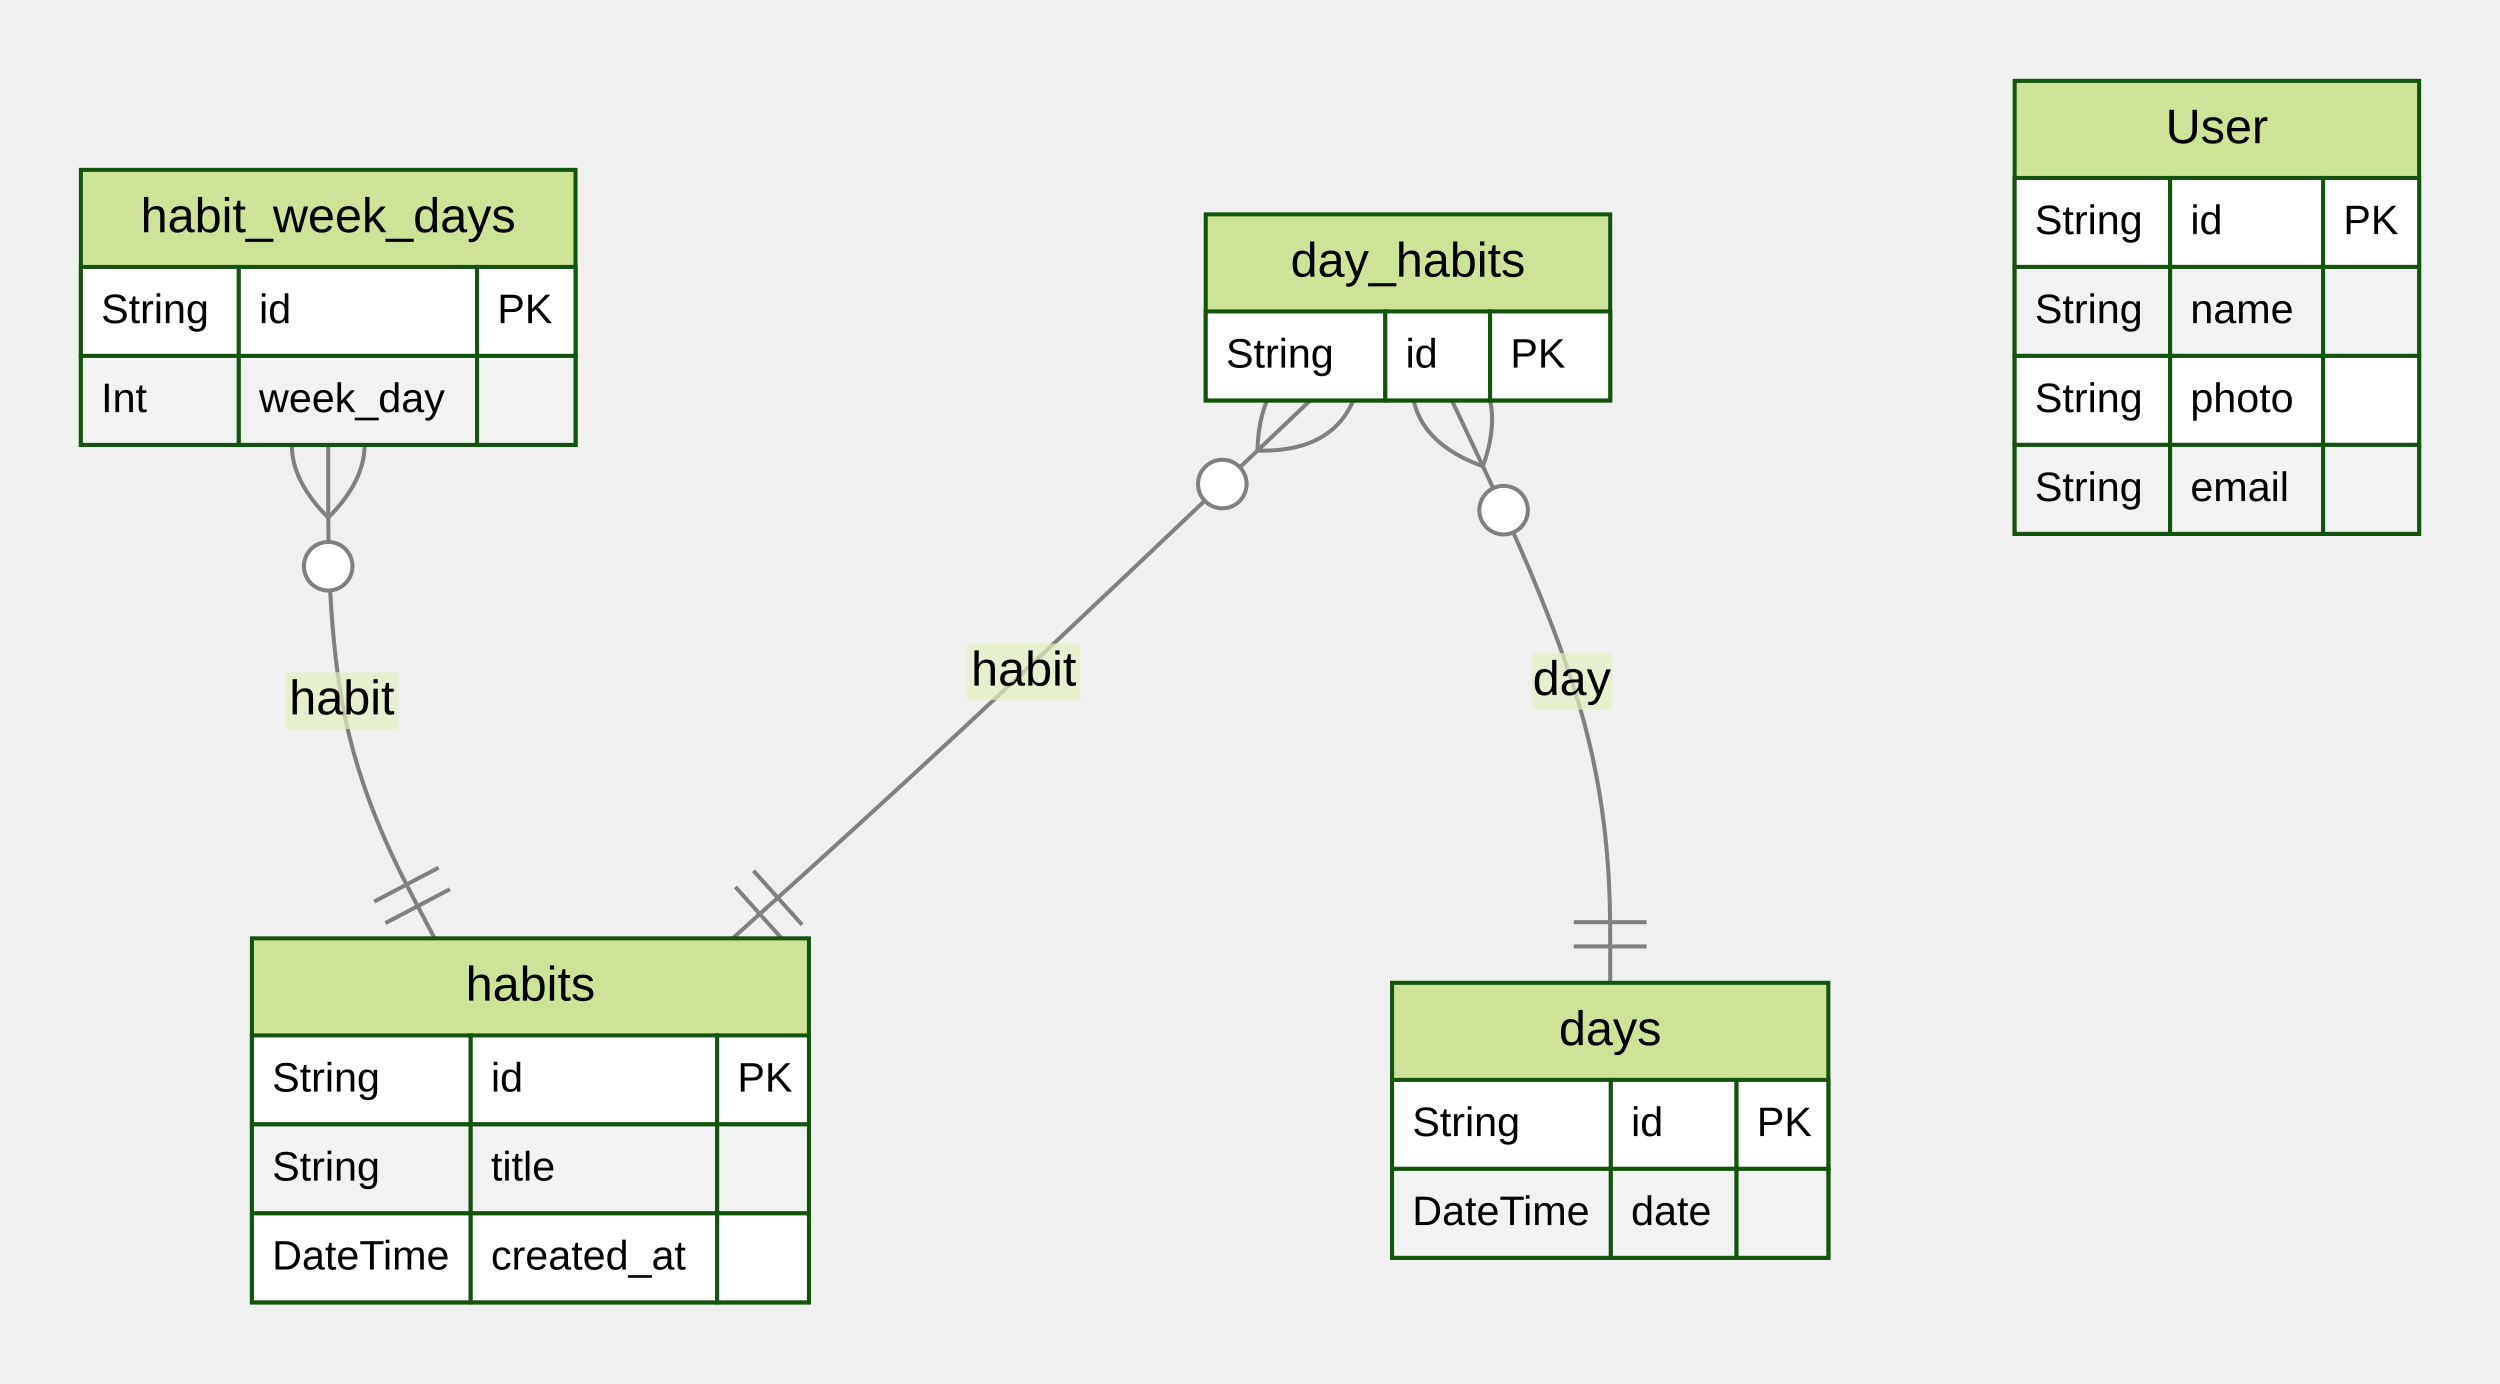
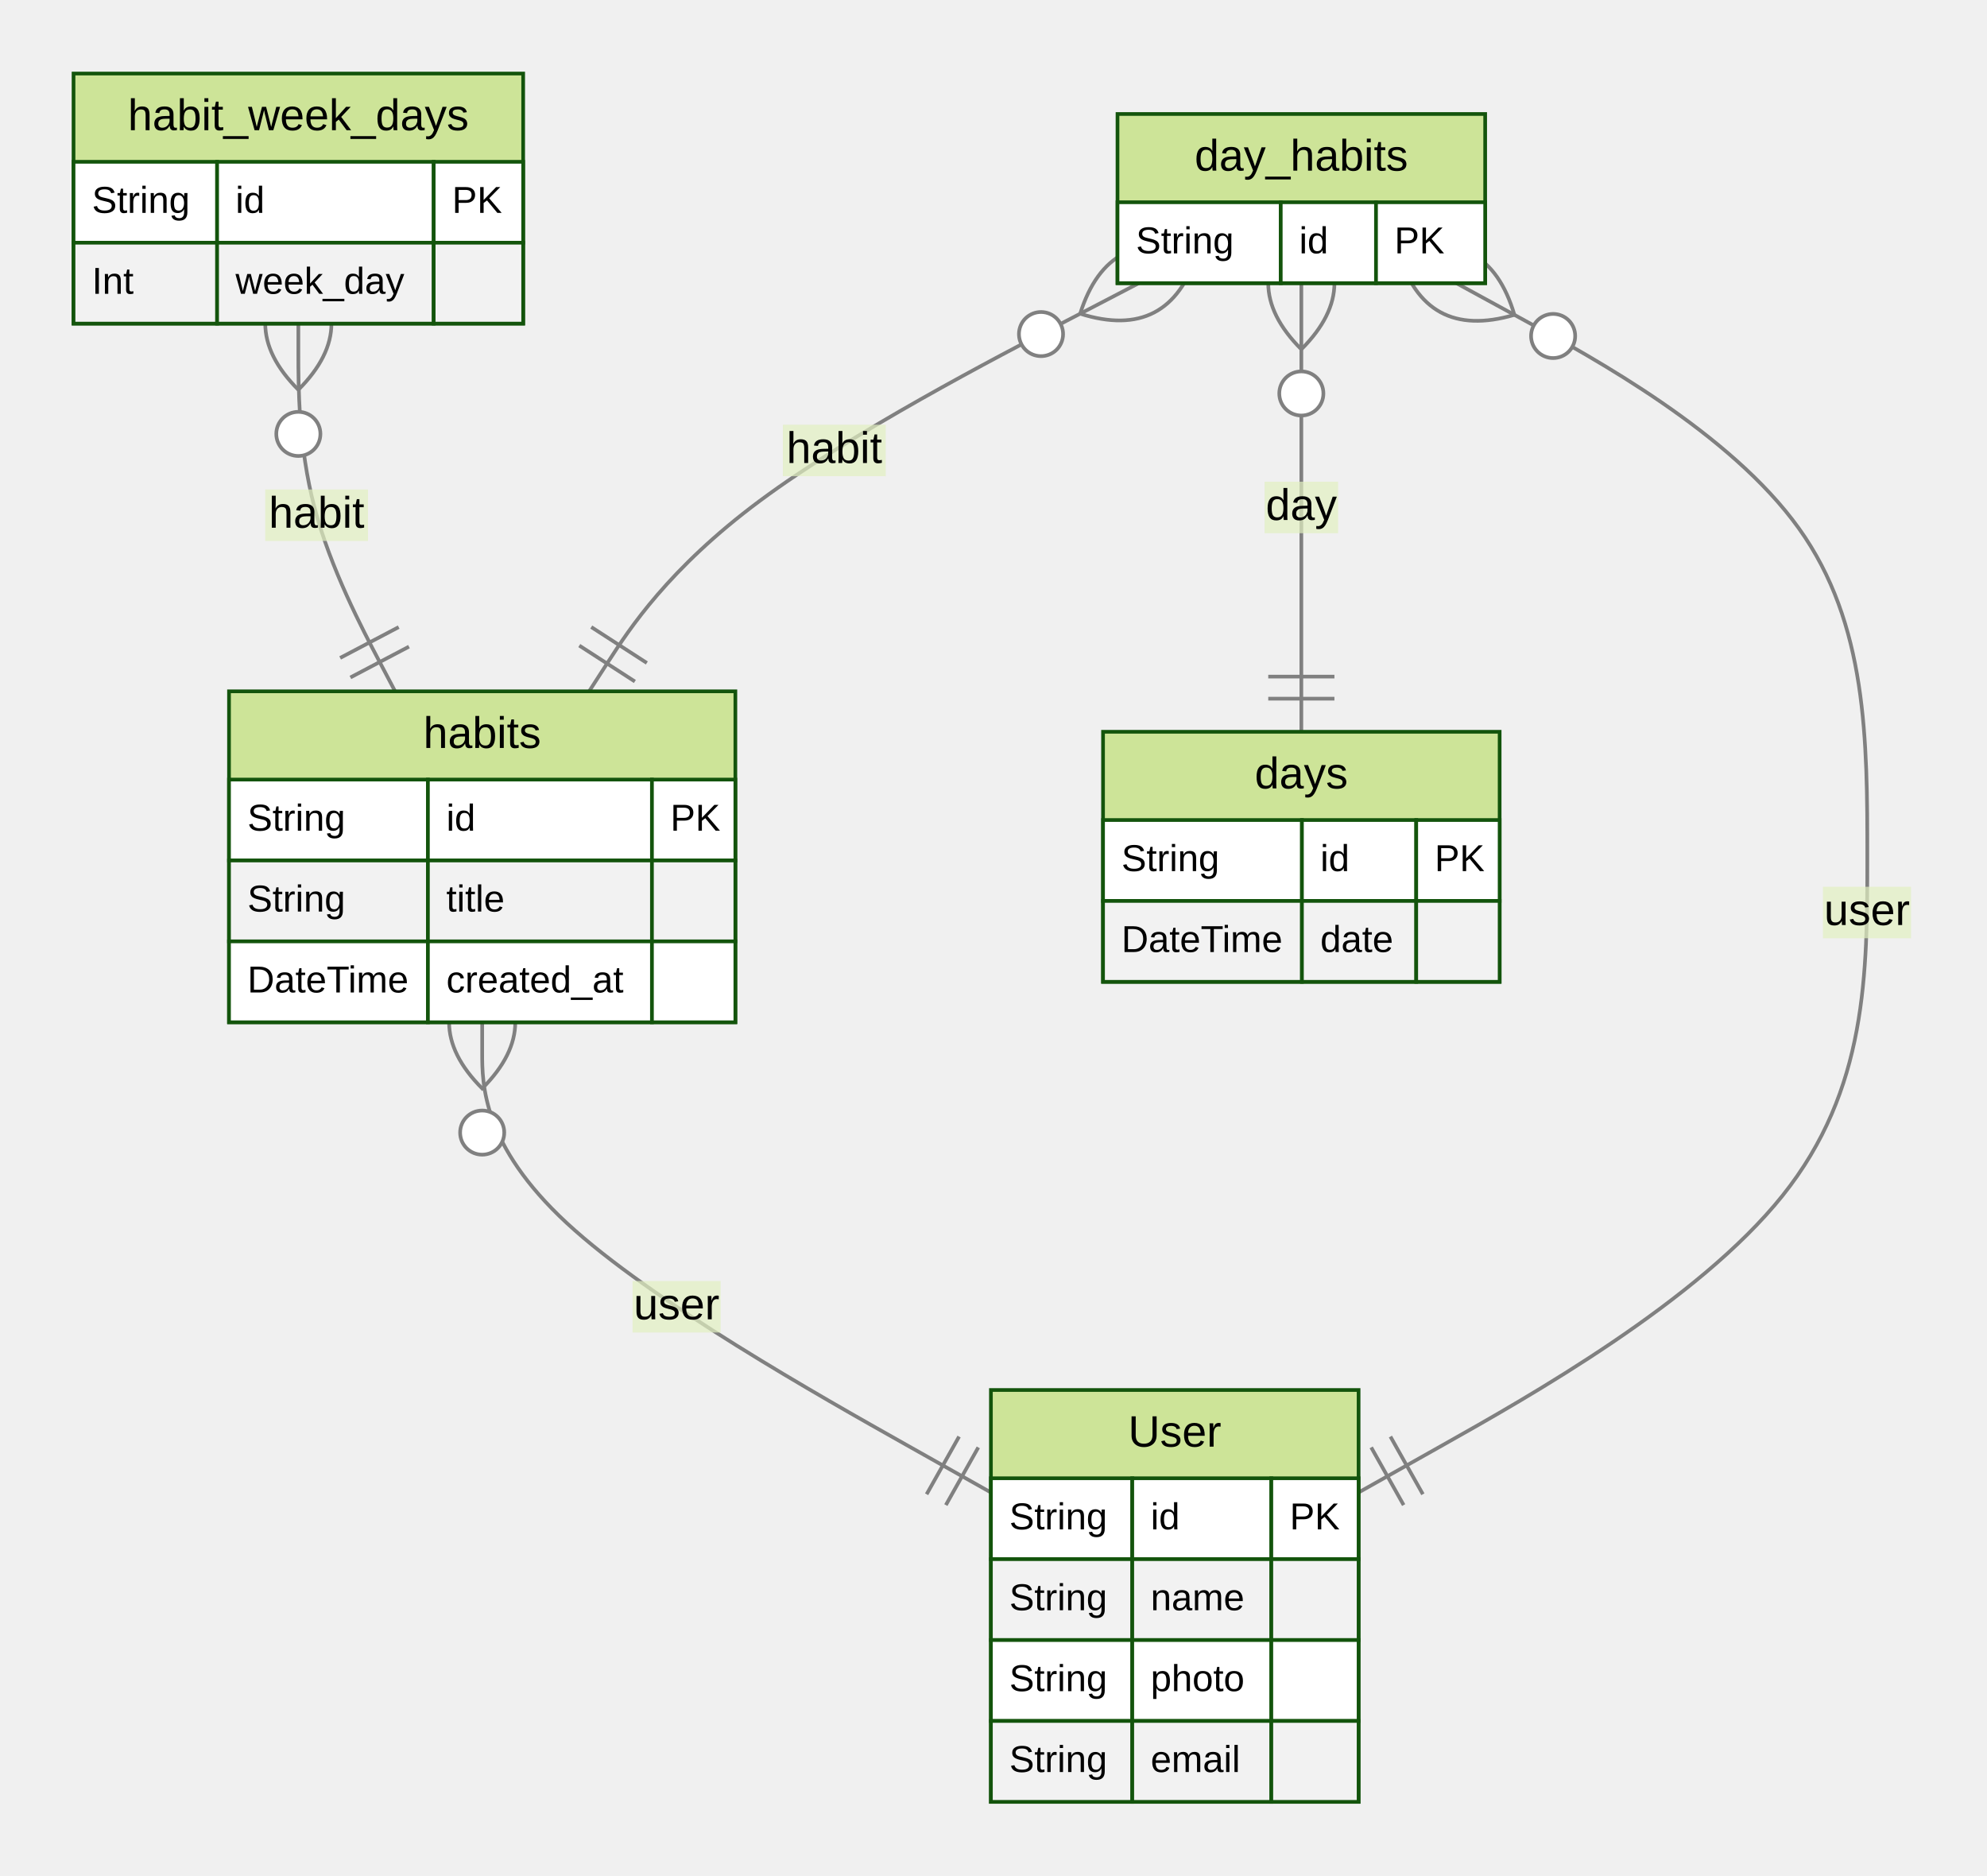
- <svg xmlns="http://www.w3.org/2000/svg" aria-roledescription="er" viewBox="0 0 618.116 342" style="max-width: 618.116px; background-color: white;" width="100%" id="mermaid-0">
+ <svg xmlns="http://www.w3.org/2000/svg" aria-roledescription="er" viewBox="0 0 540.427 510" style="max-width: 540.427px; background-color: white;" width="100%" id="mermaid-0">
  <style>#mermaid-0{font-family:"trebuchet ms",verdana,arial,sans-serif;font-size:16px;fill:#000000;}#mermaid-0 .error-icon{fill:#552222;}#mermaid-0 .error-text{fill:#552222;stroke:#552222;}#mermaid-0 .edge-thickness-normal{stroke-width:2px;}#mermaid-0 .edge-thickness-thick{stroke-width:3.5px;}#mermaid-0 .edge-pattern-solid{stroke-dasharray:0;}#mermaid-0 .edge-pattern-dashed{stroke-dasharray:3;}#mermaid-0 .edge-pattern-dotted{stroke-dasharray:2;}#mermaid-0 .marker{fill:#000000;stroke:#000000;}#mermaid-0 .marker.cross{stroke:#000000;}#mermaid-0 svg{font-family:"trebuchet ms",verdana,arial,sans-serif;font-size:16px;}#mermaid-0 .entityBox{fill:#cde498;stroke:#13540c;}#mermaid-0 .attributeBoxOdd{fill:#ffffff;stroke:#13540c;}#mermaid-0 .attributeBoxEven{fill:#f2f2f2;stroke:#13540c;}#mermaid-0 .relationshipLabelBox{fill:hsl(78.158, 58.462%, 84.51%);opacity:0.7;background-color:hsl(78.158, 58.462%, 84.51%);}#mermaid-0 .relationshipLabelBox rect{opacity:0.5;}#mermaid-0 .relationshipLine{stroke:#000000;}#mermaid-0 .entityTitleText{text-anchor:middle;font-size:18px;fill:#000000;}#mermaid-0 :root{--mermaid-font-family:"trebuchet ms",verdana,arial,sans-serif;}</style>
  <g />
  <defs>
    <marker orient="auto" markerHeight="18" markerWidth="18" refY="9" refX="0" id="ONLY_ONE_START">
      <path d="M9,0 L9,18 M15,0 L15,18" fill="none" stroke="gray" />
    </marker>
  </defs>
  <defs>
    <marker orient="auto" markerHeight="18" markerWidth="18" refY="9" refX="18" id="ONLY_ONE_END">
      <path d="M3,0 L3,18 M9,0 L9,18" fill="none" stroke="gray" />
    </marker>
  </defs>
  <defs>
    <marker orient="auto" markerHeight="18" markerWidth="30" refY="9" refX="0" id="ZERO_OR_ONE_START">
      <circle r="6" cy="9" cx="21" fill="white" stroke="gray" />
      <path d="M9,0 L9,18" fill="none" stroke="gray" />
    </marker>
  </defs>
  <defs>
    <marker orient="auto" markerHeight="18" markerWidth="30" refY="9" refX="30" id="ZERO_OR_ONE_END">
      <circle r="6" cy="9" cx="9" fill="white" stroke="gray" />
      <path d="M21,0 L21,18" fill="none" stroke="gray" />
    </marker>
  </defs>
  <defs>
    <marker orient="auto" markerHeight="36" markerWidth="45" refY="18" refX="18" id="ONE_OR_MORE_START">
      <path d="M0,18 Q 18,0 36,18 Q 18,36 0,18 M42,9 L42,27" fill="none" stroke="gray" />
    </marker>
  </defs>
  <defs>
    <marker orient="auto" markerHeight="36" markerWidth="45" refY="18" refX="27" id="ONE_OR_MORE_END">
      <path d="M3,9 L3,27 M9,18 Q27,0 45,18 Q27,36 9,18" fill="none" stroke="gray" />
    </marker>
  </defs>
  <defs>
    <marker orient="auto" markerHeight="36" markerWidth="57" refY="18" refX="18" id="ZERO_OR_MORE_START">
      <circle r="6" cy="18" cx="48" fill="white" stroke="gray" />
      <path d="M0,18 Q18,0 36,18 Q18,36 0,18" fill="none" stroke="gray" />
    </marker>
  </defs>
  <defs>
    <marker orient="auto" markerHeight="36" markerWidth="57" refY="18" refX="39" id="ZERO_OR_MORE_END">
      <circle r="6" cy="18" cx="9" fill="white" stroke="gray" />
      <path d="M21,18 Q39,0 57,18 Q39,36 21,18" fill="none" stroke="gray" />
    </marker>
  </defs>
-   <path style="stroke: gray; fill: none;" marker-start="url(#ZERO_OR_MORE_START)" marker-end="url(#ONLY_ONE_END)" d="M81.146,110L81.146,122C81.146,134,81.146,158,85.532,178.333C89.918,198.667,98.69,215.333,103.076,223.667L107.462,232" class="er relationshipLine" />
-   <path style="stroke: gray; fill: none;" marker-start="url(#ZERO_OR_MORE_START)" marker-end="url(#ONLY_ONE_END)" d="M358.966,99L365.491,112.833C372.016,126.667,385.066,154.333,391.591,178.333C398.116,202.333,398.116,222.667,398.116,232.833L398.116,243" class="er relationshipLine" />
-   <path style="stroke: gray; fill: none;" marker-start="url(#ZERO_OR_MORE_START)" marker-end="url(#ONLY_ONE_END)" d="M323.945,99L309.408,112.833C294.87,126.667,265.795,154.333,241.997,176.5C218.198,198.667,199.676,215.333,190.416,223.667L181.155,232" class="er relationshipLine" />
-   <g transform="translate(62.28748,232 )" id="entity-habits-4e8c6d1e-f157-4b8f-b216-41fb47c8944d">
+   <path style="stroke: gray; fill: none;" marker-start="url(#ZERO_OR_MORE_START)" marker-end="url(#ONLY_ONE_END)" d="M131.146,278L131.146,286.333C131.146,294.667,131.146,311.333,154.207,332.644C177.268,353.954,223.389,379.909,246.45,392.886L269.511,405.863" class="er relationshipLine" />
+   <path style="stroke: gray; fill: none;" marker-start="url(#ZERO_OR_MORE_START)" marker-end="url(#ONLY_ONE_END)" d="M81.146,88L81.146,96.333C81.146,104.667,81.146,121.333,85.532,138C89.918,154.667,98.69,171.333,103.076,179.667L107.462,188" class="er relationshipLine" />
+   <path style="stroke: gray; fill: none;" marker-start="url(#ZERO_OR_MORE_START)" marker-end="url(#ONLY_ONE_END)" d="M353.94,77L353.94,87.167C353.94,97.333,353.94,117.667,353.94,138C353.94,158.333,353.94,178.667,353.94,188.833L353.94,199" class="er relationshipLine" />
+   <path style="stroke: gray; fill: none;" marker-start="url(#ZERO_OR_MORE_START)" marker-end="url(#ONLY_ONE_END)" d="M309.748,77L290.214,87.167C270.68,97.333,231.612,117.667,206.692,136.167C181.772,154.667,171.001,171.333,165.615,179.667L160.229,188" class="er relationshipLine" />
+   <path style="stroke: gray; fill: none;" marker-start="url(#ZERO_OR_MORE_START)" marker-end="url(#ONLY_ONE_END)" d="M396.089,77L414.72,87.167C433.351,97.333,470.613,117.667,489.244,143.667C507.875,169.667,507.875,201.333,507.875,233C507.875,264.667,507.875,296.333,484.814,325.144C461.753,353.954,415.632,379.909,392.571,392.886L369.511,405.863" class="er relationshipLine" />
+   <g transform="translate(62.28748,188 )" id="entity-habits-74430a00-4b68-47ce-8368-3890c20764a0">
    <rect height="90" width="137.718" y="0" x="0" class="er entityBox" />
-     <text style="dominant-baseline: middle; text-anchor: middle; font-size: 12px;" transform="translate(68.85901,12)" y="0" x="0" id="text-entity-habits-4e8c6d1e-f157-4b8f-b216-41fb47c8944d" class="er entityLabel">habits</text>
+     <text style="dominant-baseline: middle; text-anchor: middle; font-size: 12px;" transform="translate(68.85901,12)" y="0" x="0" id="text-entity-habits-74430a00-4b68-47ce-8368-3890c20764a0" class="er entityLabel">habits</text>
    <rect height="22" width="54.096" y="24" x="0" class="er attributeBoxOdd" />
-     <text style="dominant-baseline: middle; font-size: 10.2px;" transform="translate(5,35)" y="0" x="0" id="text-entity-habits-4e8c6d1e-f157-4b8f-b216-41fb47c8944d-attr-1-type" class="er entityLabel">String</text>
+     <text style="dominant-baseline: middle; font-size: 10.2px;" transform="translate(5,35)" y="0" x="0" id="text-entity-habits-74430a00-4b68-47ce-8368-3890c20764a0-attr-1-type" class="er entityLabel">String</text>
    <rect height="22" width="60.935" y="24" x="54.096" class="er attributeBoxOdd" />
-     <text style="dominant-baseline: middle; font-size: 10.2px;" transform="translate(59.09555,35)" y="0" x="0" id="text-entity-habits-4e8c6d1e-f157-4b8f-b216-41fb47c8944d-attr-1-name" class="er entityLabel">id</text>
+     <text style="dominant-baseline: middle; font-size: 10.2px;" transform="translate(59.09555,35)" y="0" x="0" id="text-entity-habits-74430a00-4b68-47ce-8368-3890c20764a0-attr-1-name" class="er entityLabel">id</text>
    <rect height="22" width="22.688" y="24" x="115.03" class="er attributeBoxOdd" />
-     <text style="dominant-baseline: middle; font-size: 10.2px;" transform="translate(120.0303,35)" y="0" x="0" id="text-entity-habits-4e8c6d1e-f157-4b8f-b216-41fb47c8944d-attr-1-key" class="er entityLabel">PK</text>
+     <text style="dominant-baseline: middle; font-size: 10.2px;" transform="translate(120.0303,35)" y="0" x="0" id="text-entity-habits-74430a00-4b68-47ce-8368-3890c20764a0-attr-1-key" class="er entityLabel">PK</text>
    <rect height="22" width="54.096" y="46" x="0" class="er attributeBoxEven" />
-     <text style="dominant-baseline: middle; font-size: 10.2px;" transform="translate(5,57)" y="0" x="0" id="text-entity-habits-4e8c6d1e-f157-4b8f-b216-41fb47c8944d-attr-2-type" class="er entityLabel">String</text>
+     <text style="dominant-baseline: middle; font-size: 10.2px;" transform="translate(5,57)" y="0" x="0" id="text-entity-habits-74430a00-4b68-47ce-8368-3890c20764a0-attr-2-type" class="er entityLabel">String</text>
    <rect height="22" width="60.935" y="46" x="54.096" class="er attributeBoxEven" />
-     <text style="dominant-baseline: middle; font-size: 10.2px;" transform="translate(59.09555,57)" y="0" x="0" id="text-entity-habits-4e8c6d1e-f157-4b8f-b216-41fb47c8944d-attr-2-name" class="er entityLabel">title</text>
+     <text style="dominant-baseline: middle; font-size: 10.2px;" transform="translate(59.09555,57)" y="0" x="0" id="text-entity-habits-74430a00-4b68-47ce-8368-3890c20764a0-attr-2-name" class="er entityLabel">title</text>
    <rect height="22" width="22.688" y="46" x="115.03" class="er attributeBoxEven" />
-     <text style="dominant-baseline: middle; font-size: 10.2px;" transform="translate(120.0303,57)" y="0" x="0" id="text-entity-habits-4e8c6d1e-f157-4b8f-b216-41fb47c8944d-attr-2-key" class="er entityLabel" />
+     <text style="dominant-baseline: middle; font-size: 10.2px;" transform="translate(120.0303,57)" y="0" x="0" id="text-entity-habits-74430a00-4b68-47ce-8368-3890c20764a0-attr-2-key" class="er entityLabel" />
    <rect height="22" width="54.096" y="68" x="0" class="er attributeBoxOdd" />
-     <text style="dominant-baseline: middle; font-size: 10.2px;" transform="translate(5,79)" y="0" x="0" id="text-entity-habits-4e8c6d1e-f157-4b8f-b216-41fb47c8944d-attr-3-type" class="er entityLabel">DateTime</text>
+     <text style="dominant-baseline: middle; font-size: 10.2px;" transform="translate(5,79)" y="0" x="0" id="text-entity-habits-74430a00-4b68-47ce-8368-3890c20764a0-attr-3-type" class="er entityLabel">DateTime</text>
    <rect height="22" width="60.935" y="68" x="54.096" class="er attributeBoxOdd" />
-     <text style="dominant-baseline: middle; font-size: 10.2px;" transform="translate(59.09555,79)" y="0" x="0" id="text-entity-habits-4e8c6d1e-f157-4b8f-b216-41fb47c8944d-attr-3-name" class="er entityLabel">created_at</text>
+     <text style="dominant-baseline: middle; font-size: 10.2px;" transform="translate(59.09555,79)" y="0" x="0" id="text-entity-habits-74430a00-4b68-47ce-8368-3890c20764a0-attr-3-name" class="er entityLabel">created_at</text>
    <rect height="22" width="22.688" y="68" x="115.03" class="er attributeBoxOdd" />
-     <text style="dominant-baseline: middle; font-size: 10.2px;" transform="translate(120.0303,79)" y="0" x="0" id="text-entity-habits-4e8c6d1e-f157-4b8f-b216-41fb47c8944d-attr-3-key" class="er entityLabel" />
+     <text style="dominant-baseline: middle; font-size: 10.2px;" transform="translate(120.0303,79)" y="0" x="0" id="text-entity-habits-74430a00-4b68-47ce-8368-3890c20764a0-attr-3-key" class="er entityLabel" />
  </g>
-   <g transform="translate(20,42 )" id="entity-habitweekdays-f76aa369-4f64-4511-a6bd-b925221144a8">
+   <g transform="translate(20,20 )" id="entity-habitweekdays-92d4b0b2-703c-4bcd-8dd6-544bc240c30c">
    <rect height="68" width="122.293" y="0" x="0" class="er entityBox" />
-     <text style="dominant-baseline: middle; text-anchor: middle; font-size: 12px;" transform="translate(61.14648,12)" y="0" x="0" id="text-entity-habitweekdays-f76aa369-4f64-4511-a6bd-b925221144a8" class="er entityLabel">habit_week_days</text>
+     <text style="dominant-baseline: middle; text-anchor: middle; font-size: 12px;" transform="translate(61.14648,12)" y="0" x="0" id="text-entity-habitweekdays-92d4b0b2-703c-4bcd-8dd6-544bc240c30c" class="er entityLabel">habit_week_days</text>
    <rect height="22" width="39.048" y="24" x="0" class="er attributeBoxOdd" />
-     <text style="dominant-baseline: middle; font-size: 10.2px;" transform="translate(5,35)" y="0" x="0" id="text-entity-habitweekdays-f76aa369-4f64-4511-a6bd-b925221144a8-attr-1-type" class="er entityLabel">String</text>
+     <text style="dominant-baseline: middle; font-size: 10.2px;" transform="translate(5,35)" y="0" x="0" id="text-entity-habitweekdays-92d4b0b2-703c-4bcd-8dd6-544bc240c30c-attr-1-type" class="er entityLabel">String</text>
    <rect height="22" width="58.904" y="24" x="39.048" class="er attributeBoxOdd" />
-     <text style="dominant-baseline: middle; font-size: 10.2px;" transform="translate(44.04844,35)" y="0" x="0" id="text-entity-habitweekdays-f76aa369-4f64-4511-a6bd-b925221144a8-attr-1-name" class="er entityLabel">id</text>
+     <text style="dominant-baseline: middle; font-size: 10.2px;" transform="translate(44.04844,35)" y="0" x="0" id="text-entity-habitweekdays-92d4b0b2-703c-4bcd-8dd6-544bc240c30c-attr-1-name" class="er entityLabel">id</text>
    <rect height="22" width="24.34" y="24" x="97.953" class="er attributeBoxOdd" />
-     <text style="dominant-baseline: middle; font-size: 10.2px;" transform="translate(102.9529,35)" y="0" x="0" id="text-entity-habitweekdays-f76aa369-4f64-4511-a6bd-b925221144a8-attr-1-key" class="er entityLabel">PK</text>
+     <text style="dominant-baseline: middle; font-size: 10.2px;" transform="translate(102.9529,35)" y="0" x="0" id="text-entity-habitweekdays-92d4b0b2-703c-4bcd-8dd6-544bc240c30c-attr-1-key" class="er entityLabel">PK</text>
    <rect height="22" width="39.048" y="46" x="0" class="er attributeBoxEven" />
-     <text style="dominant-baseline: middle; font-size: 10.2px;" transform="translate(5,57)" y="0" x="0" id="text-entity-habitweekdays-f76aa369-4f64-4511-a6bd-b925221144a8-attr-2-type" class="er entityLabel">Int</text>
+     <text style="dominant-baseline: middle; font-size: 10.2px;" transform="translate(5,57)" y="0" x="0" id="text-entity-habitweekdays-92d4b0b2-703c-4bcd-8dd6-544bc240c30c-attr-2-type" class="er entityLabel">Int</text>
    <rect height="22" width="58.904" y="46" x="39.048" class="er attributeBoxEven" />
-     <text style="dominant-baseline: middle; font-size: 10.2px;" transform="translate(44.04844,57)" y="0" x="0" id="text-entity-habitweekdays-f76aa369-4f64-4511-a6bd-b925221144a8-attr-2-name" class="er entityLabel">week_day</text>
+     <text style="dominant-baseline: middle; font-size: 10.2px;" transform="translate(44.04844,57)" y="0" x="0" id="text-entity-habitweekdays-92d4b0b2-703c-4bcd-8dd6-544bc240c30c-attr-2-name" class="er entityLabel">week_day</text>
    <rect height="22" width="24.34" y="46" x="97.953" class="er attributeBoxEven" />
-     <text style="dominant-baseline: middle; font-size: 10.2px;" transform="translate(102.9529,57)" y="0" x="0" id="text-entity-habitweekdays-f76aa369-4f64-4511-a6bd-b925221144a8-attr-2-key" class="er entityLabel" />
+     <text style="dominant-baseline: middle; font-size: 10.2px;" transform="translate(102.9529,57)" y="0" x="0" id="text-entity-habitweekdays-92d4b0b2-703c-4bcd-8dd6-544bc240c30c-attr-2-key" class="er entityLabel" />
  </g>
-   <g transform="translate(344.182,243 )" id="entity-days-8f920483-0abb-4432-8591-5075ba110bca">
+   <g transform="translate(300.0055,199 )" id="entity-days-fbd5092c-77a5-418a-ada8-6b9dac12bb4c">
    <rect height="68" width="107.869" y="0" x="0" class="er entityBox" />
-     <text style="dominant-baseline: middle; text-anchor: middle; font-size: 12px;" transform="translate(53.93452,12)" y="0" x="0" id="text-entity-days-8f920483-0abb-4432-8591-5075ba110bca" class="er entityLabel">days</text>
+     <text style="dominant-baseline: middle; text-anchor: middle; font-size: 12px;" transform="translate(53.93452,12)" y="0" x="0" id="text-entity-days-fbd5092c-77a5-418a-ada8-6b9dac12bb4c" class="er entityLabel">days</text>
    <rect height="22" width="54.096" y="24" x="0" class="er attributeBoxOdd" />
-     <text style="dominant-baseline: middle; font-size: 10.2px;" transform="translate(5,35)" y="0" x="0" id="text-entity-days-8f920483-0abb-4432-8591-5075ba110bca-attr-1-type" class="er entityLabel">String</text>
+     <text style="dominant-baseline: middle; font-size: 10.2px;" transform="translate(5,35)" y="0" x="0" id="text-entity-days-fbd5092c-77a5-418a-ada8-6b9dac12bb4c-attr-1-type" class="er entityLabel">String</text>
    <rect height="22" width="31.086" y="24" x="54.096" class="er attributeBoxOdd" />
-     <text style="dominant-baseline: middle; font-size: 10.2px;" transform="translate(59.09555,35)" y="0" x="0" id="text-entity-days-8f920483-0abb-4432-8591-5075ba110bca-attr-1-name" class="er entityLabel">id</text>
+     <text style="dominant-baseline: middle; font-size: 10.2px;" transform="translate(59.09555,35)" y="0" x="0" id="text-entity-days-fbd5092c-77a5-418a-ada8-6b9dac12bb4c-attr-1-name" class="er entityLabel">id</text>
    <rect height="22" width="22.688" y="24" x="85.181" class="er attributeBoxOdd" />
-     <text style="dominant-baseline: middle; font-size: 10.2px;" transform="translate(90.18137,35)" y="0" x="0" id="text-entity-days-8f920483-0abb-4432-8591-5075ba110bca-attr-1-key" class="er entityLabel">PK</text>
+     <text style="dominant-baseline: middle; font-size: 10.2px;" transform="translate(90.18137,35)" y="0" x="0" id="text-entity-days-fbd5092c-77a5-418a-ada8-6b9dac12bb4c-attr-1-key" class="er entityLabel">PK</text>
    <rect height="22" width="54.096" y="46" x="0" class="er attributeBoxEven" />
-     <text style="dominant-baseline: middle; font-size: 10.2px;" transform="translate(5,57)" y="0" x="0" id="text-entity-days-8f920483-0abb-4432-8591-5075ba110bca-attr-2-type" class="er entityLabel">DateTime</text>
+     <text style="dominant-baseline: middle; font-size: 10.2px;" transform="translate(5,57)" y="0" x="0" id="text-entity-days-fbd5092c-77a5-418a-ada8-6b9dac12bb4c-attr-2-type" class="er entityLabel">DateTime</text>
    <rect height="22" width="31.086" y="46" x="54.096" class="er attributeBoxEven" />
-     <text style="dominant-baseline: middle; font-size: 10.2px;" transform="translate(59.09555,57)" y="0" x="0" id="text-entity-days-8f920483-0abb-4432-8591-5075ba110bca-attr-2-name" class="er entityLabel">date</text>
+     <text style="dominant-baseline: middle; font-size: 10.2px;" transform="translate(59.09555,57)" y="0" x="0" id="text-entity-days-fbd5092c-77a5-418a-ada8-6b9dac12bb4c-attr-2-name" class="er entityLabel">date</text>
    <rect height="22" width="22.688" y="46" x="85.181" class="er attributeBoxEven" />
-     <text style="dominant-baseline: middle; font-size: 10.2px;" transform="translate(90.18137,57)" y="0" x="0" id="text-entity-days-8f920483-0abb-4432-8591-5075ba110bca-attr-2-key" class="er entityLabel" />
+     <text style="dominant-baseline: middle; font-size: 10.2px;" transform="translate(90.18137,57)" y="0" x="0" id="text-entity-days-fbd5092c-77a5-418a-ada8-6b9dac12bb4c-attr-2-key" class="er entityLabel" />
  </g>
-   <g transform="translate(298.1165,53 )" id="entity-dayhabits-a09cee80-3d83-4aeb-a065-bca0906f4e45">
+   <g transform="translate(303.94,31 )" id="entity-dayhabits-5b474279-5614-49cb-af52-f6239277df75">
    <rect height="46" width="100" y="0" x="0" class="er entityBox" />
-     <text style="dominant-baseline: middle; text-anchor: middle; font-size: 12px;" transform="translate(50,12)" y="0" x="0" id="text-entity-dayhabits-a09cee80-3d83-4aeb-a065-bca0906f4e45" class="er entityLabel">day_habits</text>
+     <text style="dominant-baseline: middle; text-anchor: middle; font-size: 12px;" transform="translate(50,12)" y="0" x="0" id="text-entity-dayhabits-5b474279-5614-49cb-af52-f6239277df75" class="er entityLabel">day_habits</text>
    <rect height="22" width="44.399" y="24" x="0" class="er attributeBoxOdd" />
-     <text style="dominant-baseline: middle; font-size: 10.2px;" transform="translate(5,35)" y="0" x="0" id="text-entity-dayhabits-a09cee80-3d83-4aeb-a065-bca0906f4e45-attr-1-type" class="er entityLabel">String</text>
+     <text style="dominant-baseline: middle; font-size: 10.2px;" transform="translate(5,35)" y="0" x="0" id="text-entity-dayhabits-5b474279-5614-49cb-af52-f6239277df75-attr-1-type" class="er entityLabel">String</text>
    <rect height="22" width="25.911" y="24" x="44.399" class="er attributeBoxOdd" />
-     <text style="dominant-baseline: middle; font-size: 10.2px;" transform="translate(49.39862,35)" y="0" x="0" id="text-entity-dayhabits-a09cee80-3d83-4aeb-a065-bca0906f4e45-attr-1-name" class="er entityLabel">id</text>
+     <text style="dominant-baseline: middle; font-size: 10.2px;" transform="translate(49.39862,35)" y="0" x="0" id="text-entity-dayhabits-5b474279-5614-49cb-af52-f6239277df75-attr-1-name" class="er entityLabel">id</text>
    <rect height="22" width="29.69" y="24" x="70.31" class="er attributeBoxOdd" />
-     <text style="dominant-baseline: middle; font-size: 10.2px;" transform="translate(75.30976,35)" y="0" x="0" id="text-entity-dayhabits-a09cee80-3d83-4aeb-a065-bca0906f4e45-attr-1-key" class="er entityLabel">PK</text>
+     <text style="dominant-baseline: middle; font-size: 10.2px;" transform="translate(75.30976,35)" y="0" x="0" id="text-entity-dayhabits-5b474279-5614-49cb-af52-f6239277df75-attr-1-key" class="er entityLabel">PK</text>
  </g>
-   <g transform="translate(498.1165,20 )" id="entity-User-a332e3a0-65a5-4dc6-bf29-9f97ddefb6f0">
+   <g transform="translate(269.5105,378 )" id="entity-User-1205c216-0659-4bfc-ad9c-3933cb50603d">
    <rect height="112" width="100" y="0" x="0" class="er entityBox" />
-     <text style="dominant-baseline: middle; text-anchor: middle; font-size: 12px;" transform="translate(50,12)" y="0" x="0" id="text-entity-User-a332e3a0-65a5-4dc6-bf29-9f97ddefb6f0" class="er entityLabel">User</text>
+     <text style="dominant-baseline: middle; text-anchor: middle; font-size: 12px;" transform="translate(50,12)" y="0" x="0" id="text-entity-User-1205c216-0659-4bfc-ad9c-3933cb50603d" class="er entityLabel">User</text>
    <rect height="22" width="38.444" y="24" x="0" class="er attributeBoxOdd" />
-     <text style="dominant-baseline: middle; font-size: 10.2px;" transform="translate(5,35)" y="0" x="0" id="text-entity-User-a332e3a0-65a5-4dc6-bf29-9f97ddefb6f0-attr-1-type" class="er entityLabel">String</text>
+     <text style="dominant-baseline: middle; font-size: 10.2px;" transform="translate(5,35)" y="0" x="0" id="text-entity-User-1205c216-0659-4bfc-ad9c-3933cb50603d-attr-1-type" class="er entityLabel">String</text>
    <rect height="22" width="37.821" y="24" x="38.444" class="er attributeBoxOdd" />
-     <text style="dominant-baseline: middle; font-size: 10.2px;" transform="translate(43.44364,35)" y="0" x="0" id="text-entity-User-a332e3a0-65a5-4dc6-bf29-9f97ddefb6f0-attr-1-name" class="er entityLabel">id</text>
+     <text style="dominant-baseline: middle; font-size: 10.2px;" transform="translate(43.44364,35)" y="0" x="0" id="text-entity-User-1205c216-0659-4bfc-ad9c-3933cb50603d-attr-1-name" class="er entityLabel">id</text>
    <rect height="22" width="23.735" y="24" x="76.265" class="er attributeBoxOdd" />
-     <text style="dominant-baseline: middle; font-size: 10.2px;" transform="translate(81.26473,35)" y="0" x="0" id="text-entity-User-a332e3a0-65a5-4dc6-bf29-9f97ddefb6f0-attr-1-key" class="er entityLabel">PK</text>
+     <text style="dominant-baseline: middle; font-size: 10.2px;" transform="translate(81.26473,35)" y="0" x="0" id="text-entity-User-1205c216-0659-4bfc-ad9c-3933cb50603d-attr-1-key" class="er entityLabel">PK</text>
    <rect height="22" width="38.444" y="46" x="0" class="er attributeBoxEven" />
-     <text style="dominant-baseline: middle; font-size: 10.2px;" transform="translate(5,57)" y="0" x="0" id="text-entity-User-a332e3a0-65a5-4dc6-bf29-9f97ddefb6f0-attr-2-type" class="er entityLabel">String</text>
+     <text style="dominant-baseline: middle; font-size: 10.2px;" transform="translate(5,57)" y="0" x="0" id="text-entity-User-1205c216-0659-4bfc-ad9c-3933cb50603d-attr-2-type" class="er entityLabel">String</text>
    <rect height="22" width="37.821" y="46" x="38.444" class="er attributeBoxEven" />
-     <text style="dominant-baseline: middle; font-size: 10.2px;" transform="translate(43.44364,57)" y="0" x="0" id="text-entity-User-a332e3a0-65a5-4dc6-bf29-9f97ddefb6f0-attr-2-name" class="er entityLabel">name</text>
+     <text style="dominant-baseline: middle; font-size: 10.2px;" transform="translate(43.44364,57)" y="0" x="0" id="text-entity-User-1205c216-0659-4bfc-ad9c-3933cb50603d-attr-2-name" class="er entityLabel">name</text>
    <rect height="22" width="23.735" y="46" x="76.265" class="er attributeBoxEven" />
-     <text style="dominant-baseline: middle; font-size: 10.2px;" transform="translate(81.26473,57)" y="0" x="0" id="text-entity-User-a332e3a0-65a5-4dc6-bf29-9f97ddefb6f0-attr-2-key" class="er entityLabel" />
+     <text style="dominant-baseline: middle; font-size: 10.2px;" transform="translate(81.26473,57)" y="0" x="0" id="text-entity-User-1205c216-0659-4bfc-ad9c-3933cb50603d-attr-2-key" class="er entityLabel" />
    <rect height="22" width="38.444" y="68" x="0" class="er attributeBoxOdd" />
-     <text style="dominant-baseline: middle; font-size: 10.2px;" transform="translate(5,79)" y="0" x="0" id="text-entity-User-a332e3a0-65a5-4dc6-bf29-9f97ddefb6f0-attr-3-type" class="er entityLabel">String</text>
+     <text style="dominant-baseline: middle; font-size: 10.2px;" transform="translate(5,79)" y="0" x="0" id="text-entity-User-1205c216-0659-4bfc-ad9c-3933cb50603d-attr-3-type" class="er entityLabel">String</text>
    <rect height="22" width="37.821" y="68" x="38.444" class="er attributeBoxOdd" />
-     <text style="dominant-baseline: middle; font-size: 10.2px;" transform="translate(43.44364,79)" y="0" x="0" id="text-entity-User-a332e3a0-65a5-4dc6-bf29-9f97ddefb6f0-attr-3-name" class="er entityLabel">photo</text>
+     <text style="dominant-baseline: middle; font-size: 10.2px;" transform="translate(43.44364,79)" y="0" x="0" id="text-entity-User-1205c216-0659-4bfc-ad9c-3933cb50603d-attr-3-name" class="er entityLabel">photo</text>
    <rect height="22" width="23.735" y="68" x="76.265" class="er attributeBoxOdd" />
-     <text style="dominant-baseline: middle; font-size: 10.2px;" transform="translate(81.26473,79)" y="0" x="0" id="text-entity-User-a332e3a0-65a5-4dc6-bf29-9f97ddefb6f0-attr-3-key" class="er entityLabel" />
+     <text style="dominant-baseline: middle; font-size: 10.2px;" transform="translate(81.26473,79)" y="0" x="0" id="text-entity-User-1205c216-0659-4bfc-ad9c-3933cb50603d-attr-3-key" class="er entityLabel" />
    <rect height="22" width="38.444" y="90" x="0" class="er attributeBoxEven" />
-     <text style="dominant-baseline: middle; font-size: 10.2px;" transform="translate(5,101)" y="0" x="0" id="text-entity-User-a332e3a0-65a5-4dc6-bf29-9f97ddefb6f0-attr-4-type" class="er entityLabel">String</text>
+     <text style="dominant-baseline: middle; font-size: 10.2px;" transform="translate(5,101)" y="0" x="0" id="text-entity-User-1205c216-0659-4bfc-ad9c-3933cb50603d-attr-4-type" class="er entityLabel">String</text>
    <rect height="22" width="37.821" y="90" x="38.444" class="er attributeBoxEven" />
-     <text style="dominant-baseline: middle; font-size: 10.2px;" transform="translate(43.44364,101)" y="0" x="0" id="text-entity-User-a332e3a0-65a5-4dc6-bf29-9f97ddefb6f0-attr-4-name" class="er entityLabel">email</text>
+     <text style="dominant-baseline: middle; font-size: 10.2px;" transform="translate(43.44364,101)" y="0" x="0" id="text-entity-User-1205c216-0659-4bfc-ad9c-3933cb50603d-attr-4-name" class="er entityLabel">email</text>
    <rect height="22" width="23.735" y="90" x="76.265" class="er attributeBoxEven" />
-     <text style="dominant-baseline: middle; font-size: 10.2px;" transform="translate(81.26473,101)" y="0" x="0" id="text-entity-User-a332e3a0-65a5-4dc6-bf29-9f97ddefb6f0-attr-4-key" class="er entityLabel" />
+     <text style="dominant-baseline: middle; font-size: 10.2px;" transform="translate(81.26473,101)" y="0" x="0" id="text-entity-User-1205c216-0659-4bfc-ad9c-3933cb50603d-attr-4-key" class="er entityLabel" />
  </g>
-   <rect height="14" width="27.969" y="166.22" x="70.547" class="er relationshipLabelBox" />
-   <text style="text-anchor: middle; dominant-baseline: middle; font-size: 12px;" y="173.22" x="84.532" id="rel1" class="er relationshipLabel">habit</text>
-   <rect height="14" width="19.99" y="161.442" x="378.624" class="er relationshipLabelBox" />
-   <text style="text-anchor: middle; dominant-baseline: middle; font-size: 12px;" y="168.442" x="388.619" id="rel2" class="er relationshipLabel">day</text>
-   <rect height="14" width="27.969" y="159.107" x="239.129" class="er relationshipLabelBox" />
-   <text style="text-anchor: middle; dominant-baseline: middle; font-size: 12px;" y="166.107" x="253.114" id="rel3" class="er relationshipLabel">habit</text>
+   <rect height="14" width="23.959" y="348.365" x="172.033" class="er relationshipLabelBox" />
+   <text style="text-anchor: middle; dominant-baseline: middle; font-size: 12px;" y="355.365" x="184.013" id="rel1" class="er relationshipLabel">user</text>
+   <rect height="14" width="27.969" y="133.109" x="72.126" class="er relationshipLabelBox" />
+   <text style="text-anchor: middle; dominant-baseline: middle; font-size: 12px;" y="140.109" x="86.11" id="rel2" class="er relationshipLabel">habit</text>
+   <rect height="14" width="19.99" y="131" x="343.945" class="er relationshipLabelBox" />
+   <text style="text-anchor: middle; dominant-baseline: middle; font-size: 12px;" y="138" x="353.94" id="rel3" class="er relationshipLabel">day</text>
+   <rect height="14" width="27.969" y="115.503" x="212.937" class="er relationshipLabelBox" />
+   <text style="text-anchor: middle; dominant-baseline: middle; font-size: 12px;" y="122.503" x="226.921" id="rel4" class="er relationshipLabel">habit</text>
+   <rect height="14" width="23.959" y="241.15" x="495.801" class="er relationshipLabelBox" />
+   <text style="text-anchor: middle; dominant-baseline: middle; font-size: 12px;" y="248.15" x="507.78" id="rel5" class="er relationshipLabel">user</text>
</svg>
